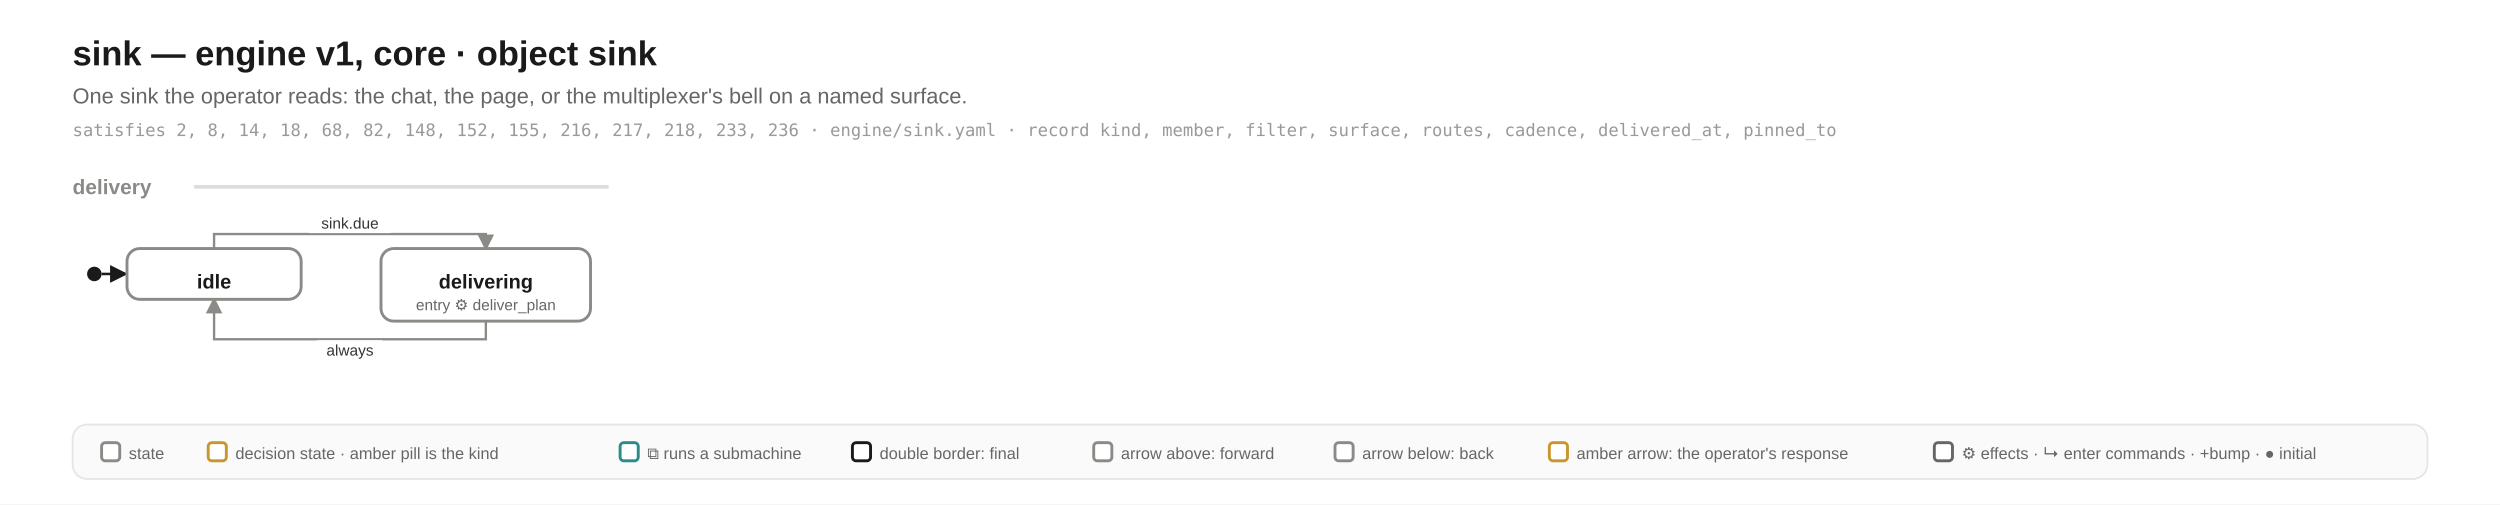
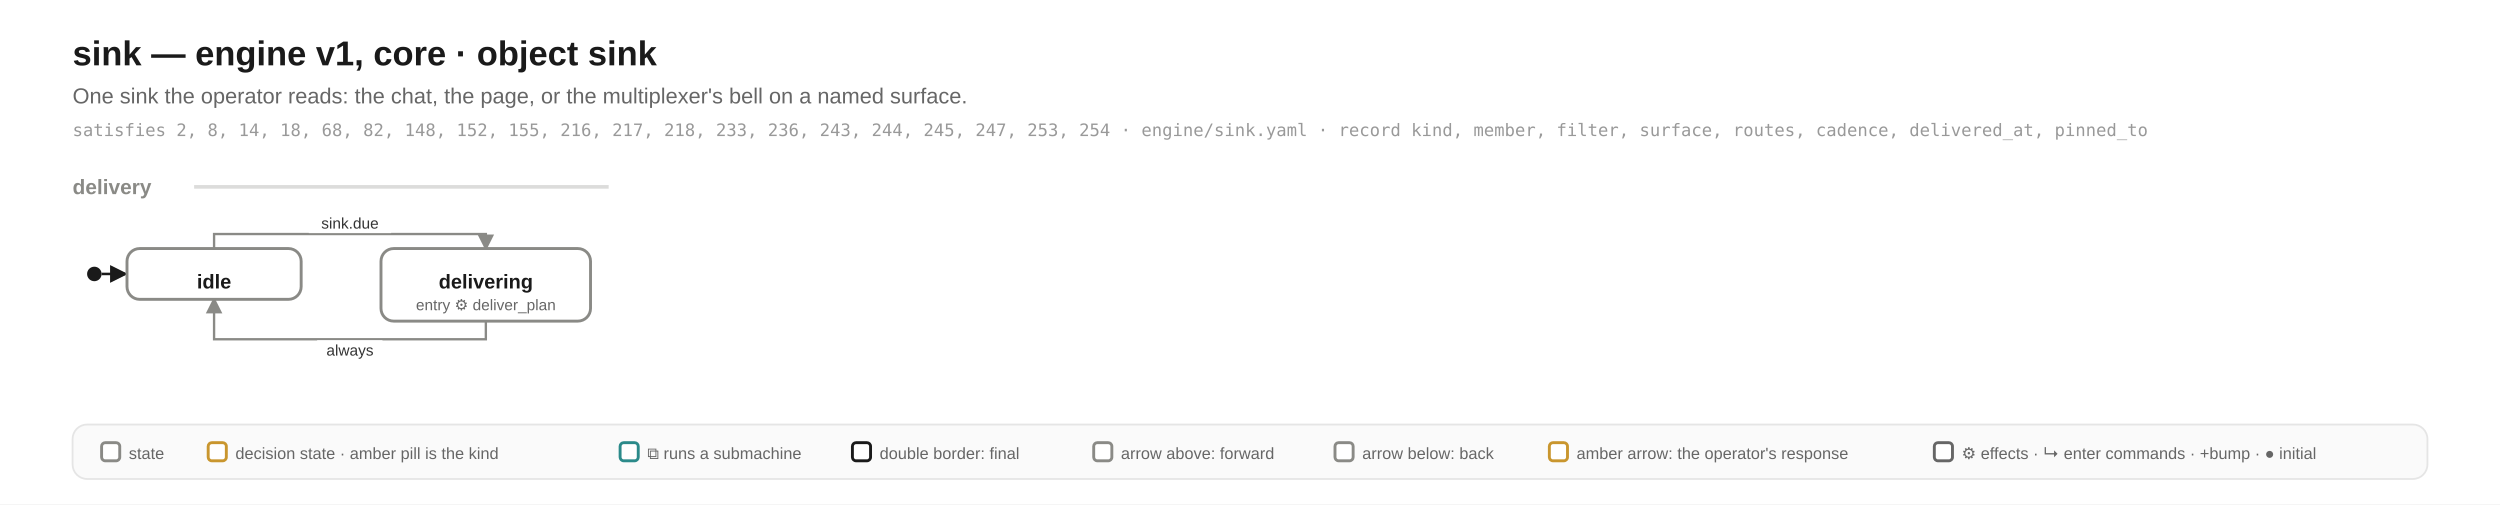
<svg xmlns="http://www.w3.org/2000/svg" width="1378" height="278" viewBox="0 0 1378 278" font-family="-apple-system, 'Helvetica Neue', Arial, sans-serif">
  <defs>
    <marker id="mB" viewBox="0 0 10 10" refX="8.5" refY="5" markerWidth="7" markerHeight="7" orient="auto-start-reverse">
      <path d="M0 0L10 5L0 10z" fill="#4a7fb5" />
    </marker>
    <marker id="mT" viewBox="0 0 10 10" refX="8.5" refY="5" markerWidth="7" markerHeight="7" orient="auto-start-reverse">
      <path d="M0 0L10 5L0 10z" fill="#2b8a8a" />
    </marker>
    <marker id="mG" viewBox="0 0 10 10" refX="8.5" refY="5" markerWidth="7" markerHeight="7" orient="auto-start-reverse">
      <path d="M0 0L10 5L0 10z" fill="#8a8a86" />
    </marker>
    <marker id="mA" viewBox="0 0 10 10" refX="8.5" refY="5" markerWidth="7" markerHeight="7" orient="auto-start-reverse">
      <path d="M0 0L10 5L0 10z" fill="#c9962e" />
    </marker>
    <marker id="mI" viewBox="0 0 10 10" refX="8.5" refY="5" markerWidth="7" markerHeight="7" orient="auto-start-reverse">
      <path d="M0 0L10 5L0 10z" fill="#1a1a1a" />
    </marker>
  </defs>
  <rect width="1378" height="278" fill="#fff" />
  <text x="40" y="36" font-size="19" font-weight="700" fill="#1a1a1a">sink — engine v1, core · object sink</text>
  <text x="40" y="57" font-size="12" fill="#666">One sink the operator reads: the chat, the page, or the multiplexer's bell on a named surface.</text>
-   <text x="40" y="75" font-size="9.5" font-family="monospace" fill="#999">satisfies 2, 8, 14, 18, 68, 82, 148, 152, 155, 216, 217, 218, 233, 236 · engine/sink.yaml · record kind, member, filter, surface, routes, cadence, delivered_at, pinned_to</text>
+   <text x="40" y="75" font-size="9.5" font-family="monospace" fill="#999">satisfies 2, 8, 14, 18, 68, 82, 148, 152, 155, 216, 217, 218, 233, 236, 243, 244, 245, 247, 253, 254 · engine/sink.yaml · record kind, member, filter, surface, routes, cadence, delivered_at, pinned_to</text>
  <text x="40" y="107" font-size="11.5" font-weight="700" fill="#8a8a86">delivery</text>
  <line x1="107" y1="103" x2="335.5" y2="103" stroke="#8a8a86" stroke-width="2" opacity="0.3" />
  <circle cx="52.0" cy="151.0" r="4" fill="#1a1a1a" />
  <line x1="56.0" y1="151.0" x2="69.0" y2="151.0" stroke="#1a1a1a" stroke-width="1.4" marker-end="url(#mI)" />
  <path d="M118.0,137.0 V129.0 H267.8 V137.0" fill="none" stroke="#8a8a86" stroke-width="1.3" marker-end="url(#mG)" />
  <path d="M267.8,177.0 V187.0 H118.0 V165.0" fill="none" stroke="#8a8a86" stroke-width="1.3" marker-end="url(#mG)" />
  <rect x="70.0" y="137.0" width="96.0" height="28.0" rx="7" fill="#fff" stroke="#8a8a86" stroke-width="1.6" />
  <text x="118.0" y="159.0" font-size="11" fill="#1a1a1a" text-anchor="middle" font-weight="700">idle</text>
  <rect x="210.0" y="137.0" width="115.5" height="40.0" rx="7" fill="#fff" stroke="#8a8a86" stroke-width="1.6" />
  <text x="267.8" y="159.0" font-size="11" fill="#1a1a1a" text-anchor="middle" font-weight="700">delivering</text>
  <text x="267.8" y="171.0" font-size="8.5" fill="#666" text-anchor="middle">entry ⚙ deliver_plan</text>
  <rect x="170.2" y="117.5" width="45.4" height="11" fill="#fff" opacity="0.92" />
  <text x="192.9" y="126.0" font-size="8.5" fill="#333" text-anchor="middle">sink.due</text>
  <rect x="174.8" y="187.5" width="36.0" height="11" fill="#fff" opacity="0.92" />
  <text x="192.9" y="196.0" font-size="8.5" fill="#333" text-anchor="middle">always</text>
  <rect x="40" y="234" width="1298" height="30" rx="8" fill="#fafafa" stroke="#e5e5e5" />
  <rect x="56" y="244" width="10" height="10" rx="2" fill="#fff" stroke="#8a8a86" stroke-width="1.6" />
  <text x="71" y="253" font-size="9" fill="#666">state</text>
  <rect x="114.75" y="244" width="10" height="10" rx="2" fill="#fff" stroke="#c9962e" stroke-width="1.6" />
  <text x="129.75" y="253" font-size="9" fill="#666">decision state · amber pill is the kind</text>
  <rect x="341.8" y="244" width="10" height="10" rx="2" fill="#fff" stroke="#2b8a8a" stroke-width="1.6" />
  <text x="356.8" y="253" font-size="9" fill="#666">⧉ runs a submachine</text>
  <rect x="469.85" y="244" width="10" height="10" rx="2" fill="#fff" stroke="#1a1a1a" stroke-width="1.6" />
  <text x="484.85" y="253" font-size="9" fill="#666">double border: final</text>
  <rect x="602.85" y="244" width="10" height="10" rx="2" fill="#fff" stroke="#8a8a86" stroke-width="1.6" />
  <text x="617.85" y="253" font-size="9" fill="#666">arrow above: forward</text>
  <rect x="735.85" y="244" width="10" height="10" rx="2" fill="#fff" stroke="#8a8a86" stroke-width="1.6" />
  <text x="750.85" y="253" font-size="9" fill="#666">arrow below: back</text>
  <rect x="854.0" y="244" width="10" height="10" rx="2" fill="#fff" stroke="#c9962e" stroke-width="1.6" />
  <text x="869.0" y="253" font-size="9" fill="#666">amber arrow: the operator's response</text>
  <rect x="1066.2" y="244" width="10" height="10" rx="2" fill="#fff" stroke="#666" stroke-width="1.6" />
  <text x="1081.2" y="253" font-size="9" fill="#666">⚙ effects · ↳ enter commands · +bump · ● initial</text>
</svg>
